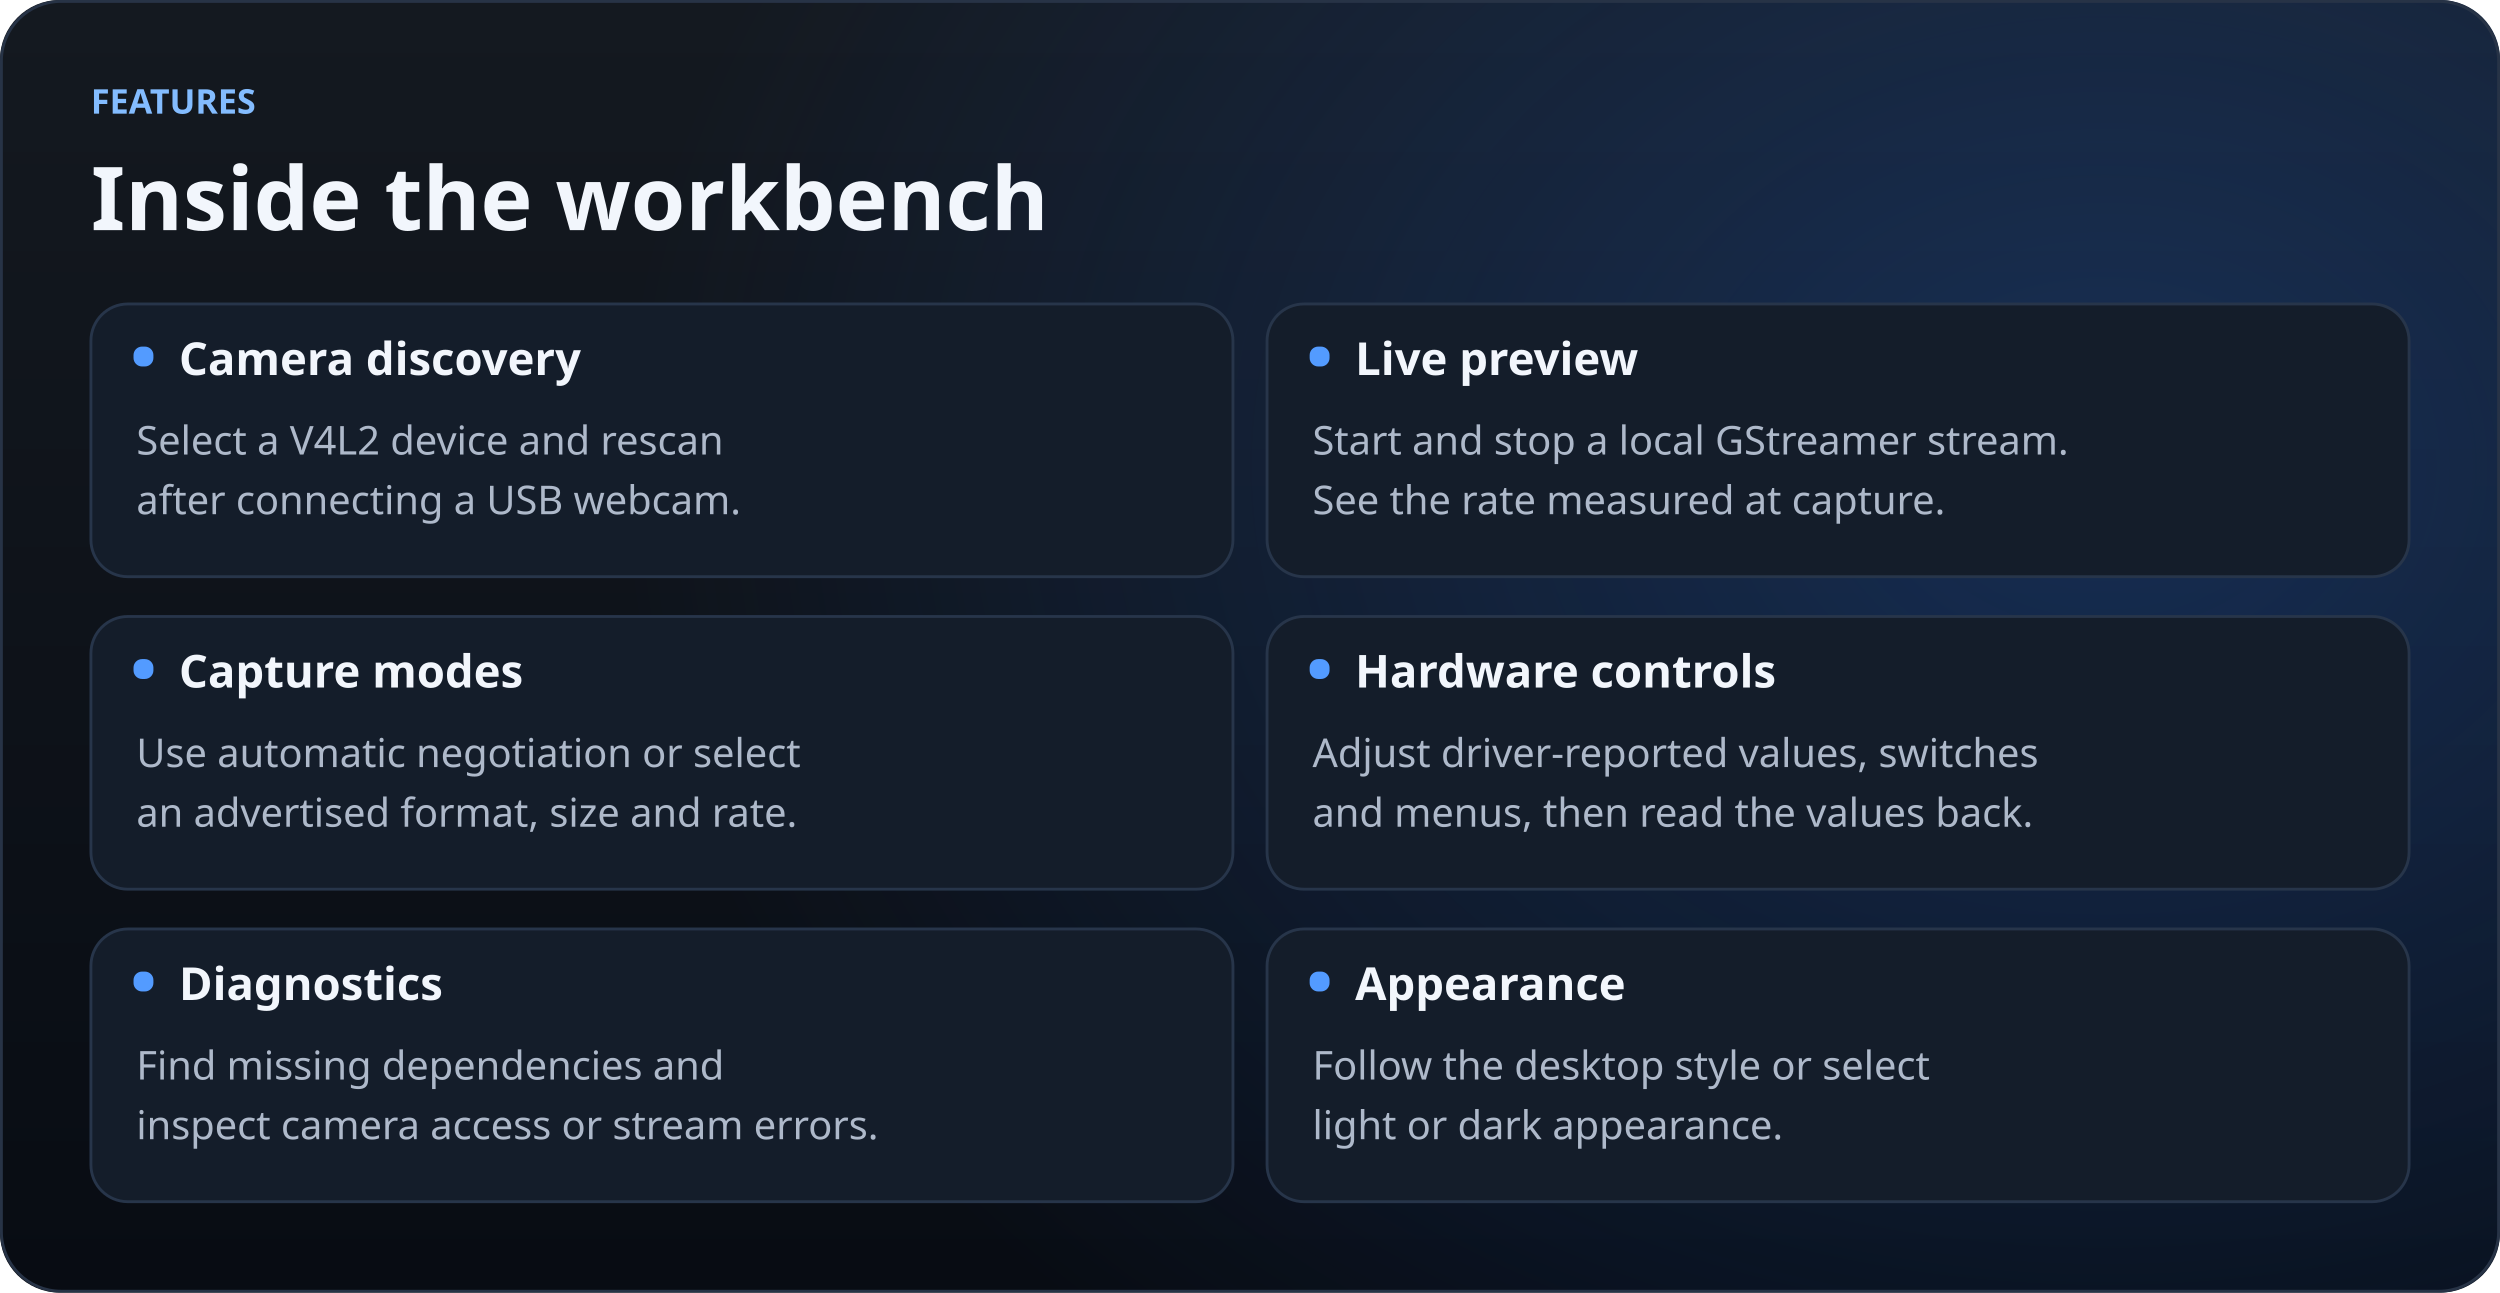
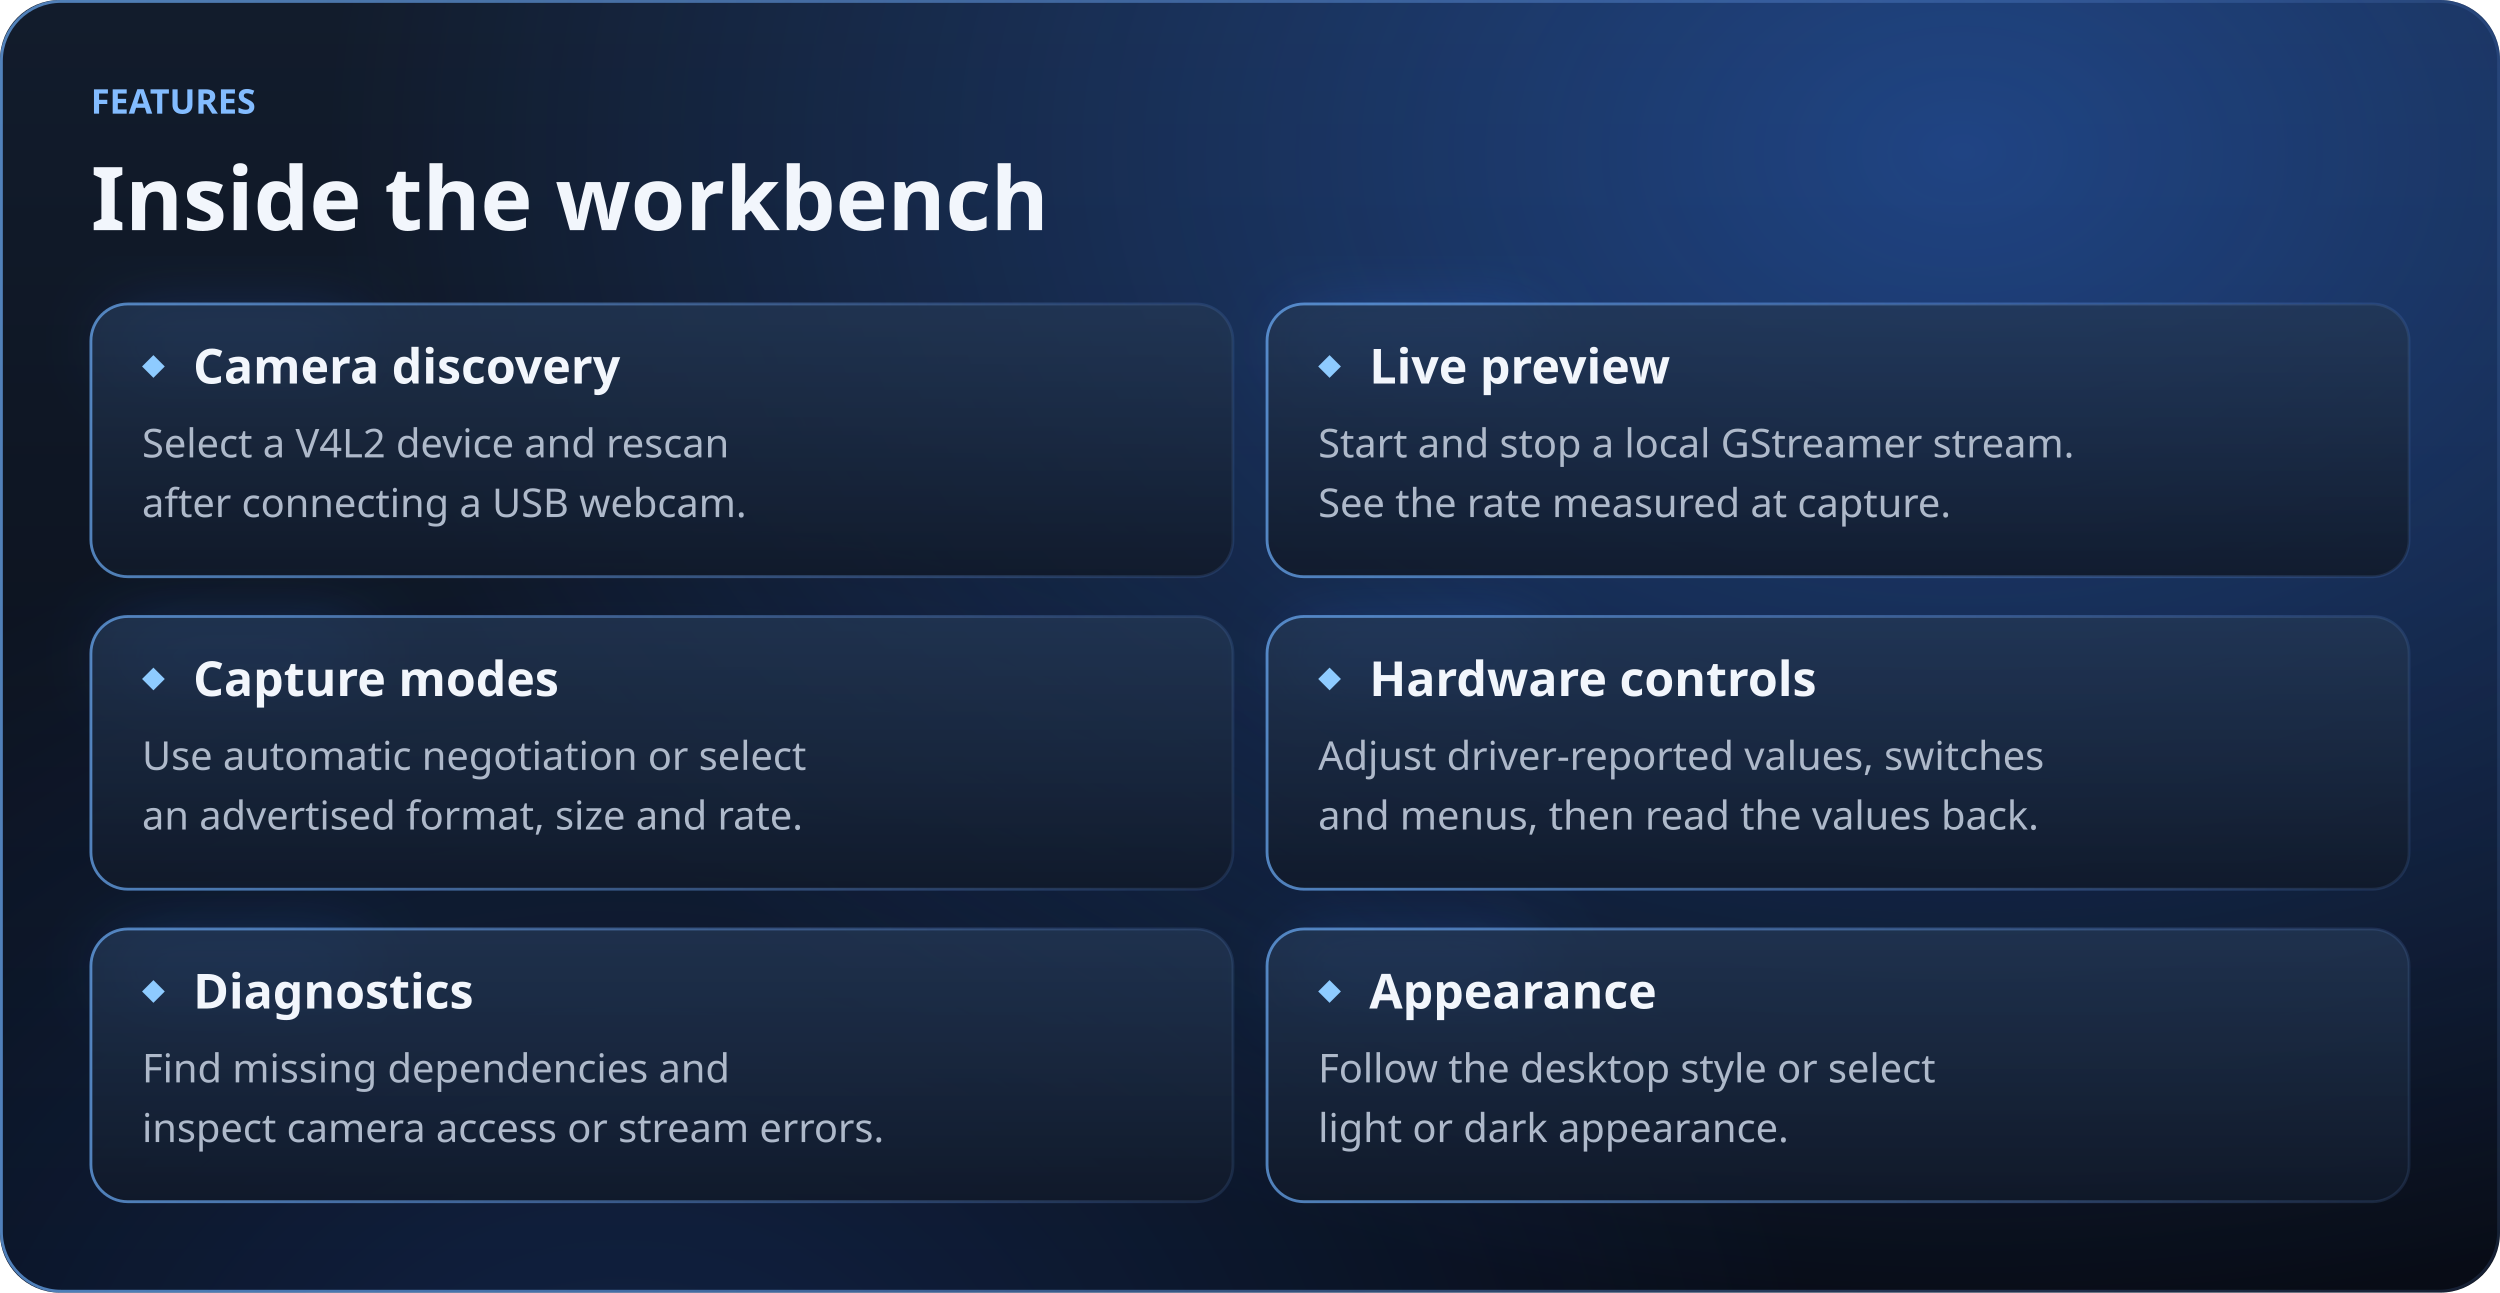
- <svg xmlns="http://www.w3.org/2000/svg" width="880" height="455" viewBox="0 0 880 455" role="img" aria-label="Inside the workbench">
+ <svg xmlns="http://www.w3.org/2000/svg" width="1760" height="910" viewBox="0 0 880 455" role="img" aria-label="Inside the workbench">
  <style>text {font-family: "Golos Text","Segoe UI",system-ui,sans-serif}</style>
  <defs>
    <linearGradient id="ground" x2="0" y2="1" gradientUnits="objectBoundingBox">
-       <stop stop-color="#141920" />
-       <stop offset="1" stop-color="#080c13" />
+       <stop stop-color="#121c2c" />
+       <stop offset="1" stop-color="#080c16" />
    </linearGradient>
    <radialGradient id="light">
-       <stop stop-color="#276dde" stop-opacity=".29" />
-       <stop offset="1" stop-color="#276dde" stop-opacity="0" />
+       <stop stop-color="#347eff" stop-opacity=".42" />
+       <stop offset="1" stop-color="#347eff" stop-opacity="0" />
    </radialGradient>
-     <linearGradient id="action">
-       <stop stop-color="#1768ce" />
-       <stop offset="1" stop-color="#123c76" />
+     <linearGradient id="action" x2="0" y2="1">
+       <stop stop-color="#2266d3" />
+       <stop offset="1" stop-color="#12366e" />
    </linearGradient>
+     <linearGradient id="glass" x2="0" y2="1">
+       <stop stop-color="#233754" stop-opacity=".76" />
+       <stop offset="1" stop-color="#101929" stop-opacity=".88" />
+     </linearGradient>
+     <linearGradient id="edge">
+       <stop stop-color="#70b3ff" stop-opacity=".68" />
+       <stop offset="1" stop-color="#76a9ff" stop-opacity=".12" />
+     </linearGradient>
+     <filter id="glow" x="-100%" y="-120%" width="300%" height="340%">
+       <feGaussianBlur stdDeviation="12" />
+     </filter>
    <clipPath id="outer">
      <rect width="880" height="455" rx="21" />
    </clipPath>
  </defs>
  <g clip-path="url(#outer)">
    <rect x="0" y="0" width="880" height="455" rx="21" fill="url(#ground)" stroke="none" />
-     <ellipse cx="739.2" cy="163.8" rx="519.2" ry="414.05" fill="url(#light)" />
+     <ellipse cx="695.2" cy="54.6" rx="589.6" ry="409.5" fill="url(#light)" />
+     <ellipse cx="220.0" cy="523.25" rx="422.4" ry="364.0" fill="url(#light)" opacity=".48" />
    <text x="32" y="40" font-size="12" fill="#83bcff" font-weight="700">FEATURES</text>
    <text x="32" y="81" font-size="31" fill="#f2f6fc" font-weight="750">Inside the workbench</text>
-     <rect x="32" y="107" width="402" height="96" rx="13" fill="#141d2a" stroke="#27354a" />
-     <rect x="47" y="122" width="7" height="7" rx="3" fill="#539bff" stroke="none" />
-     <text x="63" y="132" font-size="16" fill="#f2f6fc" font-weight="700">Camera discovery</text>
-     <text x="48" y="160" font-size="14" fill="#aeb9ca" font-weight="400">Select a V4L2 device and rescan</text>
-     <text x="48" y="181" font-size="14" fill="#aeb9ca" font-weight="400">after connecting a USB webcam.</text>
-     <rect x="446" y="107" width="402" height="96" rx="13" fill="#141d2a" stroke="#27354a" />
-     <rect x="461" y="122" width="7" height="7" rx="3" fill="#539bff" stroke="none" />
-     <text x="477" y="132" font-size="16" fill="#f2f6fc" font-weight="700">Live preview</text>
-     <text x="462" y="160" font-size="14" fill="#aeb9ca" font-weight="400">Start and stop a local GStreamer stream.</text>
-     <text x="462" y="181" font-size="14" fill="#aeb9ca" font-weight="400">See the rate measured at capture.</text>
-     <rect x="32" y="217" width="402" height="96" rx="13" fill="#141d2a" stroke="#27354a" />
-     <rect x="47" y="232" width="7" height="7" rx="3" fill="#539bff" stroke="none" />
-     <text x="63" y="242" font-size="16" fill="#f2f6fc" font-weight="700">Capture modes</text>
-     <text x="48" y="270" font-size="14" fill="#aeb9ca" font-weight="400">Use automatic negotiation or select</text>
-     <text x="48" y="291" font-size="14" fill="#aeb9ca" font-weight="400">an advertised format, size and rate.</text>
-     <rect x="446" y="217" width="402" height="96" rx="13" fill="#141d2a" stroke="#27354a" />
-     <rect x="461" y="232" width="7" height="7" rx="3" fill="#539bff" stroke="none" />
-     <text x="477" y="242" font-size="16" fill="#f2f6fc" font-weight="700">Hardware controls</text>
-     <text x="462" y="270" font-size="14" fill="#aeb9ca" font-weight="400">Adjust driver-reported values, switches</text>
-     <text x="462" y="291" font-size="14" fill="#aeb9ca" font-weight="400">and menus, then read the values back.</text>
-     <rect x="32" y="327" width="402" height="96" rx="13" fill="#141d2a" stroke="#27354a" />
-     <rect x="47" y="342" width="7" height="7" rx="3" fill="#539bff" stroke="none" />
-     <text x="63" y="352" font-size="16" fill="#f2f6fc" font-weight="700">Diagnostics</text>
-     <text x="48" y="380" font-size="14" fill="#aeb9ca" font-weight="400">Find missing dependencies and</text>
-     <text x="48" y="401" font-size="14" fill="#aeb9ca" font-weight="400">inspect camera access or stream errors.</text>
-     <rect x="446" y="327" width="402" height="96" rx="13" fill="#141d2a" stroke="#27354a" />
-     <rect x="461" y="342" width="7" height="7" rx="3" fill="#539bff" stroke="none" />
-     <text x="477" y="352" font-size="16" fill="#f2f6fc" font-weight="700">Appearance</text>
-     <text x="462" y="380" font-size="14" fill="#aeb9ca" font-weight="400">Follow the desktop style or select</text>
-     <text x="462" y="401" font-size="14" fill="#aeb9ca" font-weight="400">light or dark appearance.</text>
+     <rect x="40" y="112" width="88" height="18" rx="9" fill="#347eff" opacity=".28" filter="url(#glow)" />
+     <rect x="32" y="107" width="402" height="96" rx="13" fill="url(#glass)" stroke="url(#edge)" />
+     <path d="M54 125l4 4-4 4-4-4Z" fill="#8ecbff" />
+     <text x="68" y="135" font-size="17" fill="#f2f6fc" font-weight="700">Camera discovery</text>
+     <text x="50" y="161" font-size="14" fill="#aeb9ca" font-weight="400">Select a V4L2 device and rescan</text>
+     <text x="50" y="182" font-size="14" fill="#aeb9ca" font-weight="400">after connecting a USB webcam.</text>
+     <rect x="454" y="112" width="88" height="18" rx="9" fill="#347eff" opacity=".28" filter="url(#glow)" />
+     <rect x="446" y="107" width="402" height="96" rx="13" fill="url(#glass)" stroke="url(#edge)" />
+     <path d="M468 125l4 4-4 4-4-4Z" fill="#8ecbff" />
+     <text x="482" y="135" font-size="17" fill="#f2f6fc" font-weight="700">Live preview</text>
+     <text x="464" y="161" font-size="14" fill="#aeb9ca" font-weight="400">Start and stop a local GStreamer stream.</text>
+     <text x="464" y="182" font-size="14" fill="#aeb9ca" font-weight="400">See the rate measured at capture.</text>
+     <rect x="40" y="222" width="88" height="18" rx="9" fill="#347eff" opacity=".28" filter="url(#glow)" />
+     <rect x="32" y="217" width="402" height="96" rx="13" fill="url(#glass)" stroke="url(#edge)" />
+     <path d="M54 235l4 4-4 4-4-4Z" fill="#8ecbff" />
+     <text x="68" y="245" font-size="17" fill="#f2f6fc" font-weight="700">Capture modes</text>
+     <text x="50" y="271" font-size="14" fill="#aeb9ca" font-weight="400">Use automatic negotiation or select</text>
+     <text x="50" y="292" font-size="14" fill="#aeb9ca" font-weight="400">an advertised format, size and rate.</text>
+     <rect x="454" y="222" width="88" height="18" rx="9" fill="#347eff" opacity=".28" filter="url(#glow)" />
+     <rect x="446" y="217" width="402" height="96" rx="13" fill="url(#glass)" stroke="url(#edge)" />
+     <path d="M468 235l4 4-4 4-4-4Z" fill="#8ecbff" />
+     <text x="482" y="245" font-size="17" fill="#f2f6fc" font-weight="700">Hardware controls</text>
+     <text x="464" y="271" font-size="14" fill="#aeb9ca" font-weight="400">Adjust driver-reported values, switches</text>
+     <text x="464" y="292" font-size="14" fill="#aeb9ca" font-weight="400">and menus, then read the values back.</text>
+     <rect x="40" y="332" width="88" height="18" rx="9" fill="#347eff" opacity=".28" filter="url(#glow)" />
+     <rect x="32" y="327" width="402" height="96" rx="13" fill="url(#glass)" stroke="url(#edge)" />
+     <path d="M54 345l4 4-4 4-4-4Z" fill="#8ecbff" />
+     <text x="68" y="355" font-size="17" fill="#f2f6fc" font-weight="700">Diagnostics</text>
+     <text x="50" y="381" font-size="14" fill="#aeb9ca" font-weight="400">Find missing dependencies and</text>
+     <text x="50" y="402" font-size="14" fill="#aeb9ca" font-weight="400">inspect camera access or stream errors.</text>
+     <rect x="454" y="332" width="88" height="18" rx="9" fill="#347eff" opacity=".28" filter="url(#glow)" />
+     <rect x="446" y="327" width="402" height="96" rx="13" fill="url(#glass)" stroke="url(#edge)" />
+     <path d="M468 345l4 4-4 4-4-4Z" fill="#8ecbff" />
+     <text x="482" y="355" font-size="17" fill="#f2f6fc" font-weight="700">Appearance</text>
+     <text x="464" y="381" font-size="14" fill="#aeb9ca" font-weight="400">Follow the desktop style or select</text>
+     <text x="464" y="402" font-size="14" fill="#aeb9ca" font-weight="400">light or dark appearance.</text>
  </g>
-   <rect x="0.5" y="0.5" width="879" height="454" rx="21" fill="none" stroke="#273346" />
+   <rect x="0.5" y="0.5" width="879" height="454" rx="21" fill="none" stroke="url(#edge)" />
</svg>
